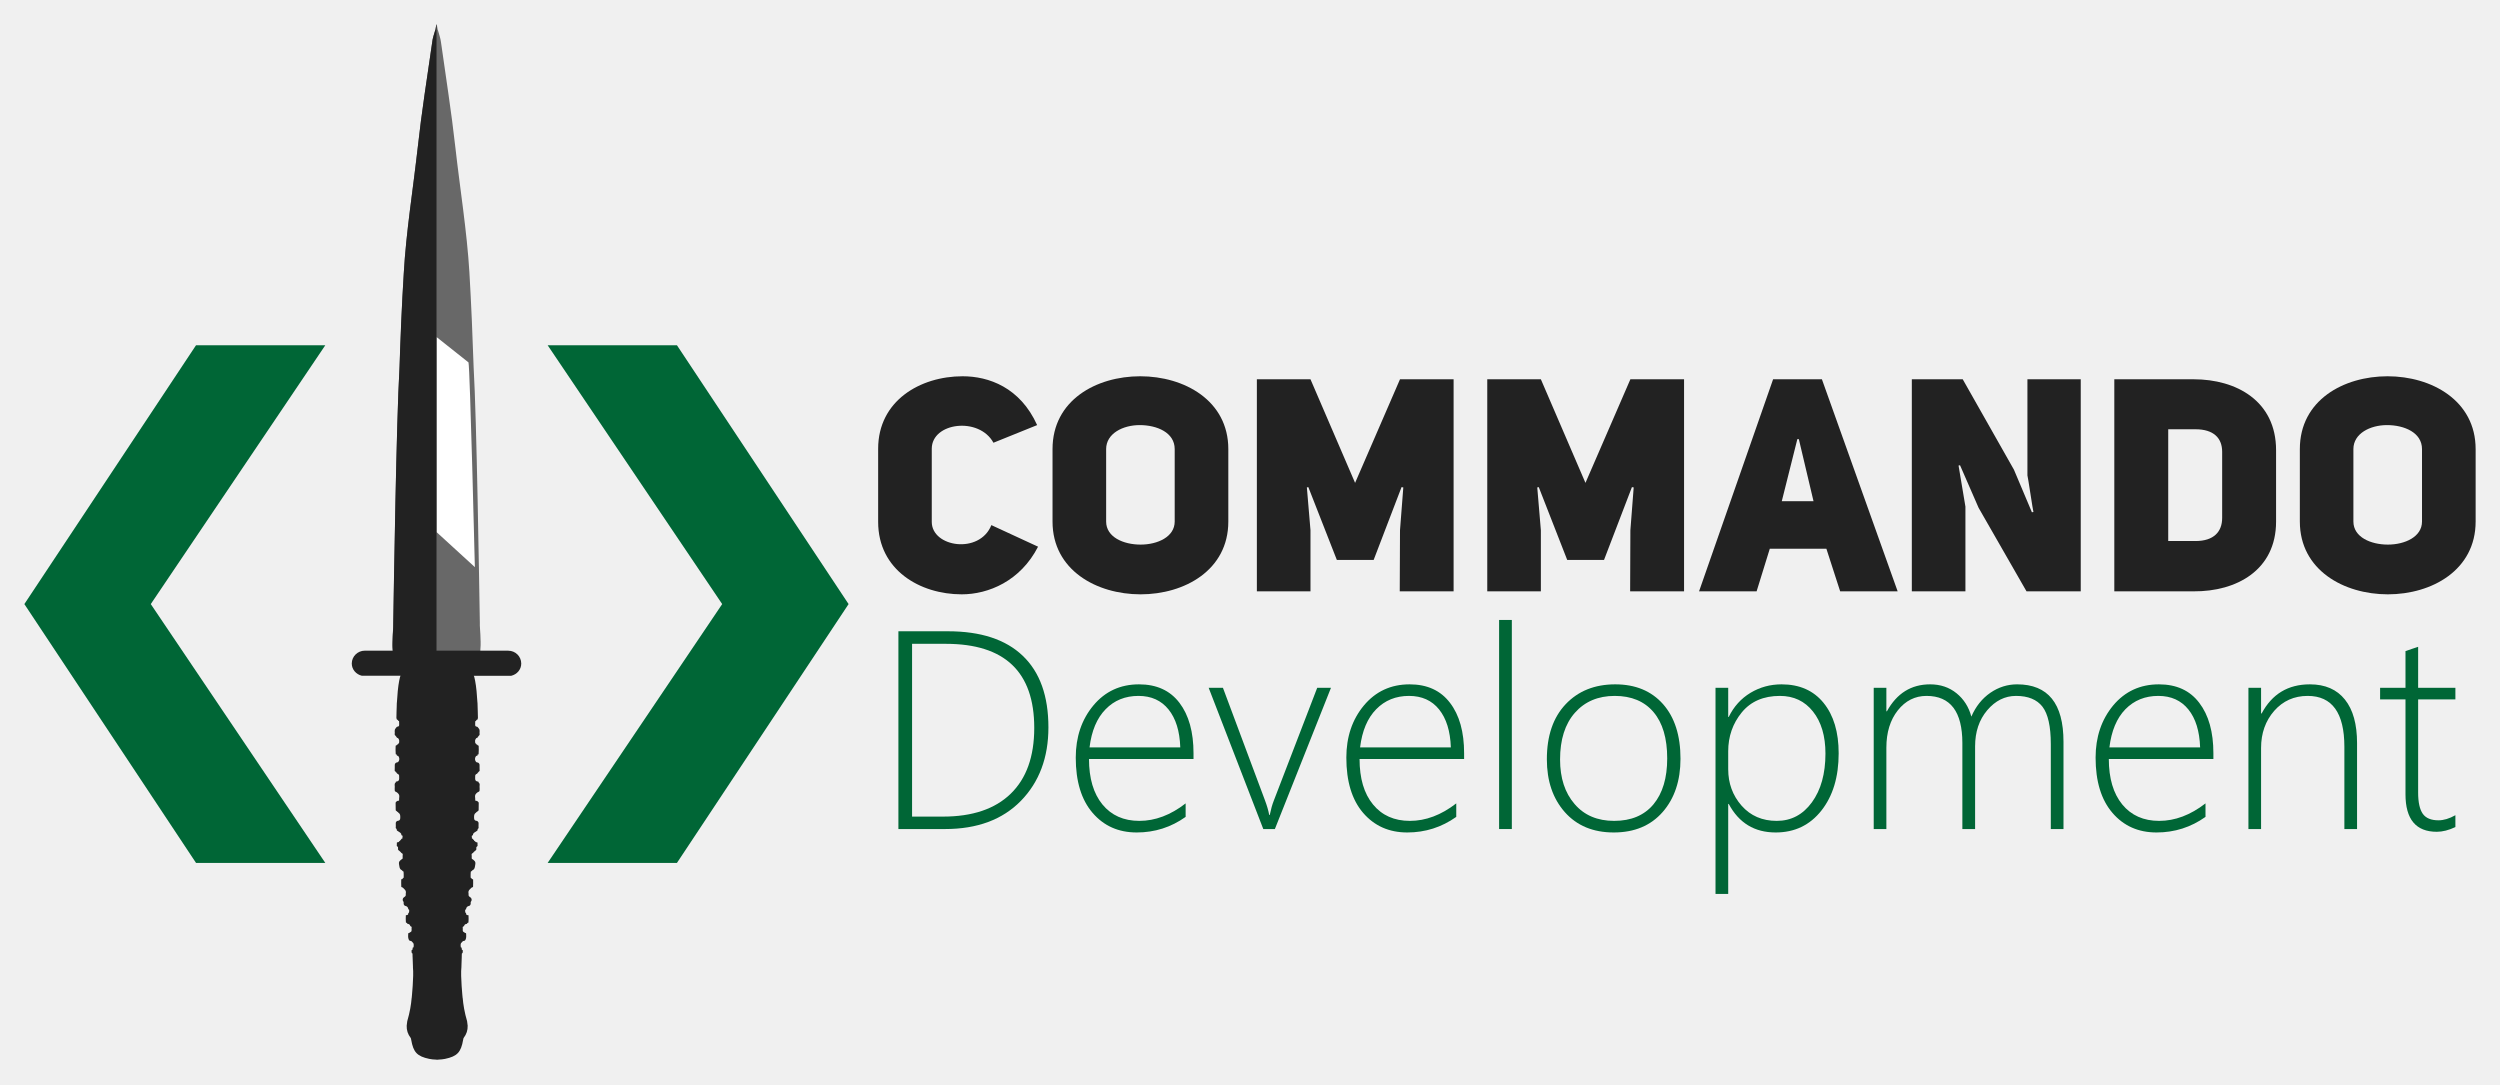
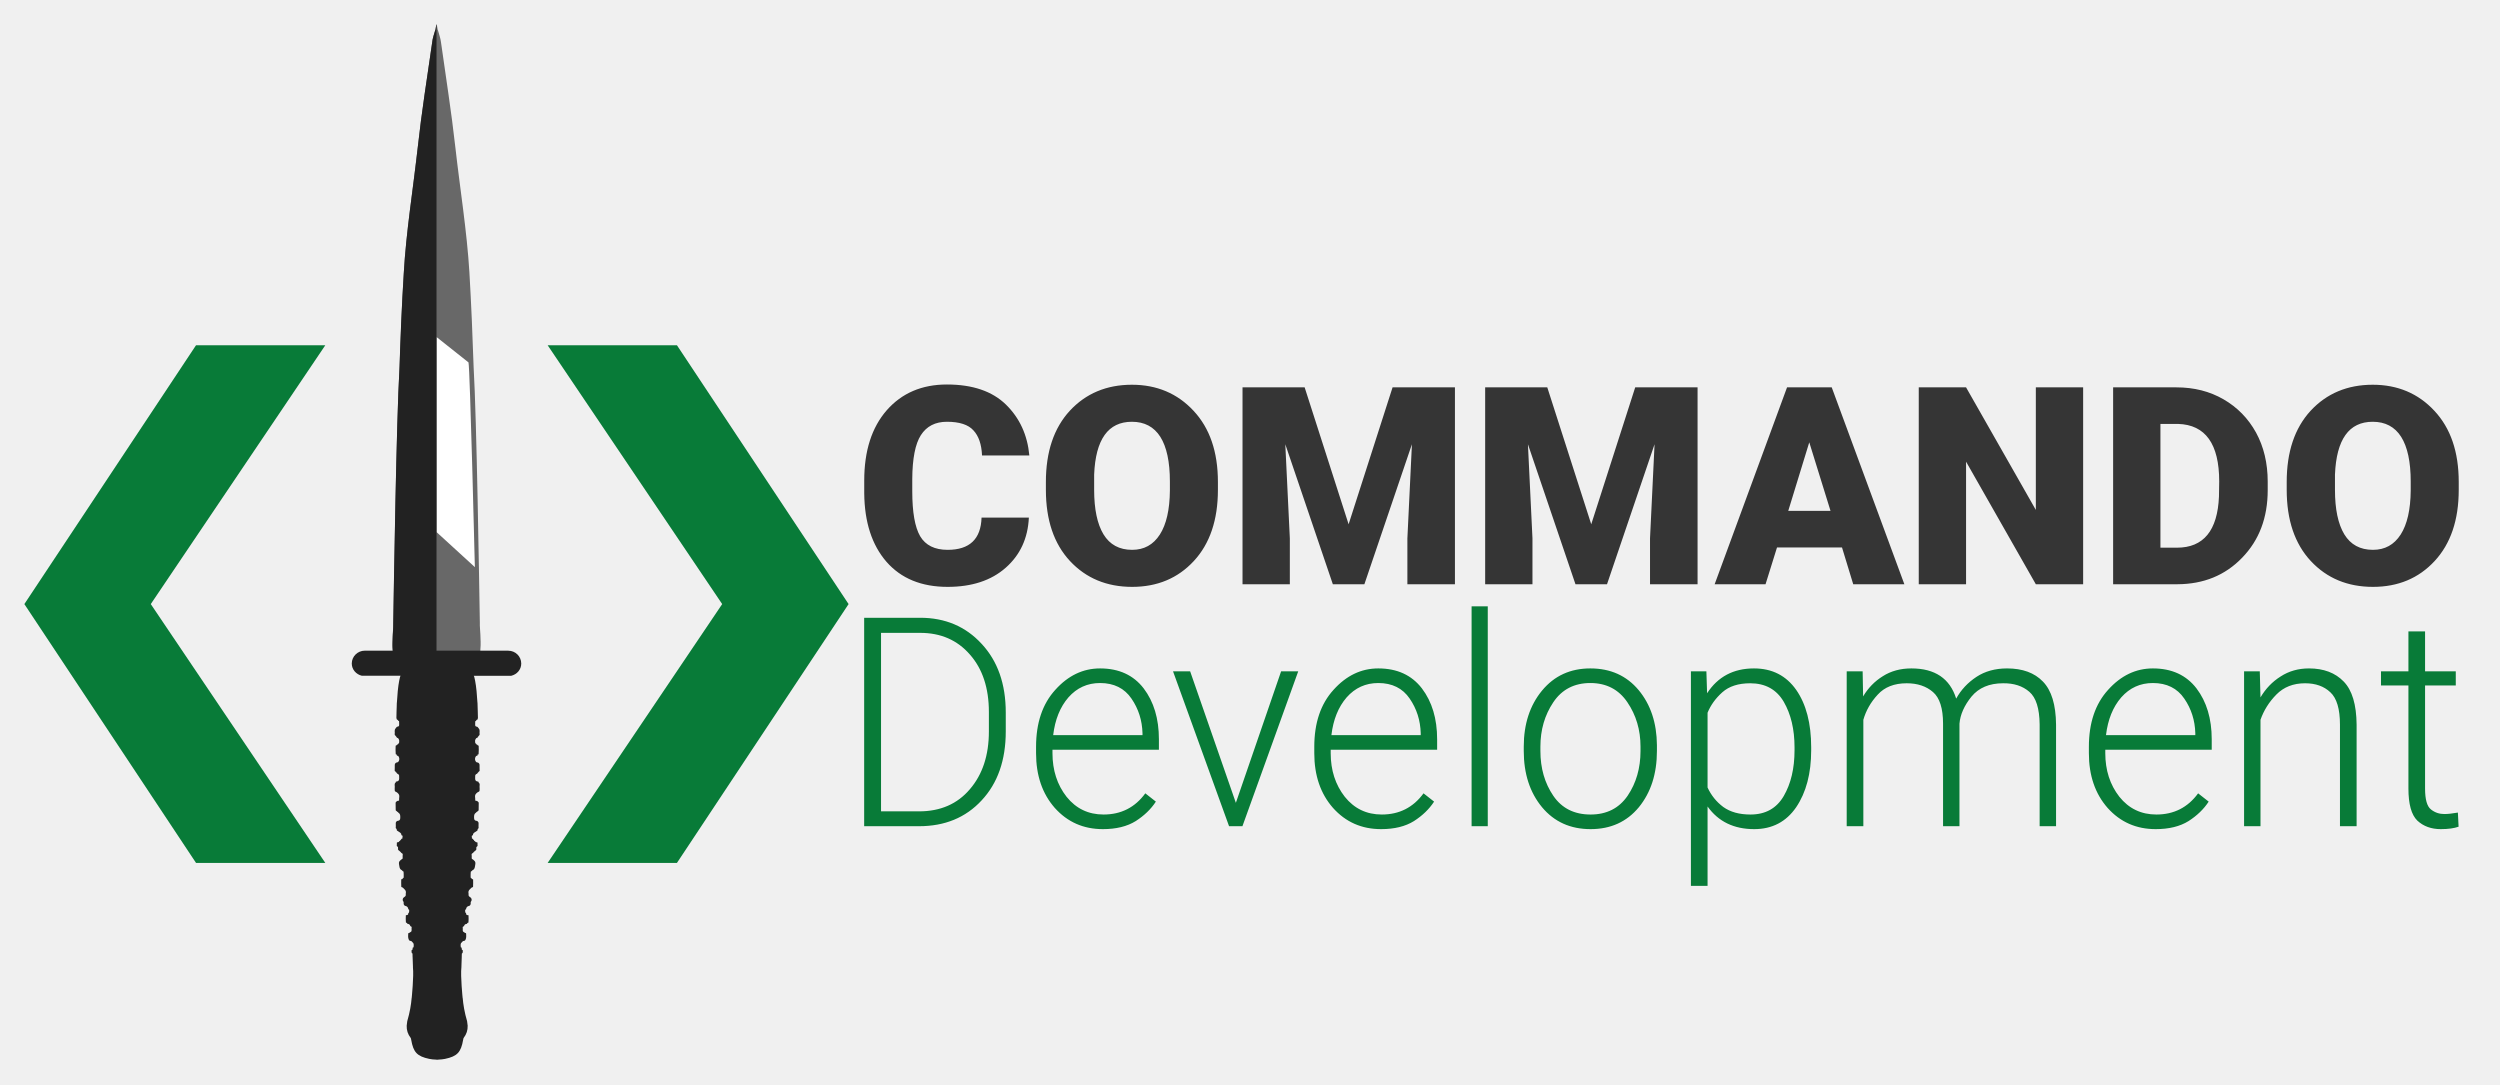
<svg xmlns="http://www.w3.org/2000/svg" version="1.1" id="Layer_1" x="0px" y="0px" width="205.247" height="89" viewBox="0 0 0.009 70.893" enable-background="new 0 0 3000 3000" xml:space="preserve">
  <defs id="defs3642" />
  <path style="fill:#ffffff;fill-opacity:1;stroke:none;stroke-width:0.797;stroke-opacity:1" d="m -53.543,21.433 2.541,0.211 0.317,15.445 h -2.858 z" id="rect4773" />
  <g id="g3601" transform="matrix(0.1139459,0,0,0.1139459,-185.5171,-135.3308)" style="fill:#686868;fill-opacity:1;stroke:none;stroke-opacity:1">
    <g id="g3603" style="fill:#686868;fill-opacity:1;stroke:none;stroke-opacity:1">
      <g id="g3605" style="fill:#686868;fill-opacity:1;stroke:none;stroke-opacity:1">
        <path id="path3607" style="fill:#686868;fill-opacity:1;stroke:none;stroke-opacity:1" d="m 1186.455,1551.78 c 0,-0.628 -0.435,-5.664 -0.308,-6.521 0,0.034 0,0.034 0,-0.168 -0.397,-22.843 -1.789,-116.19 -3.569,-146.781 -0.599,-18.089 -1.363,-36.126 -2.413,-54.164 -1.405,-23.614 -5.441,-48.452 -8.082,-71.999 -2.219,-20.087 -5.442,-40.154 -8.243,-60.289 -0.279,-2.286 -1.126,-4.539 -1.734,-6.817 -0.257,0 -0.527,-3.357 -0.793,-3.383 -0.257,0.025 -0.527,3.383 -0.797,3.383 -0.625,2.278 -1.456,4.531 -1.713,6.817 -2.852,20.134 -6.07,40.201 -8.285,60.289 -2.645,23.547 -6.657,48.385 -8.002,71.999 -1.101,18.038 -1.865,36.075 -2.455,54.164 -1.789,30.591 -3.21,123.938 -3.577,146.781 0,0.202 0,0.202 0,0.168 0.093,0.857 -0.333,5.894 -0.333,6.521 -0.063,2.811 -0.295,5.688 0,8.514 0.101,0.793 0.038,1.455 -0.093,1.982 h 25.255 25.268 c -0.165,-0.527 -0.202,-1.189 -0.126,-1.982 0.295,-2.827 0.089,-5.704 0,-8.514 z m -3.155,-38.606 -21.986,-20.101 v -111.946 l 18.316,14.531 c 0.856,2.752 3.67,117.516 3.67,117.516 z" />
      </g>
    </g>
  </g>
-   <polygon points="1291.023,1386.898 1218.548,1386.898 1316.385,1531.996 1218.548,1677.09 1291.023,1677.09 1387.244,1531.996 " id="polygon3597" style="fill:#006636;fill-opacity:1" transform="matrix(0.1166599,0,0,0.1166599,-188.0817,-139.218)" />
-   <polygon points="1021.438,1386.898 1093.909,1386.898 996.073,1531.996 1093.909,1677.09 1021.438,1677.09 925.204,1531.996 " id="polygon3599" style="fill:#006636;fill-opacity:1" transform="matrix(0.1166599,0,0,0.1166599,-188.0817,-139.218)" />
-   <path style="fill:#222222;stroke-width:0.677;fill-opacity:1" id="path3609" d="m -48.503,42.551 h -4.691 -2.873 -1.819 c -0.462,0 -0.85,0.376 -0.85,0.84 0,0.394 0.286,0.71 0.657,0.8 h 2.532 c -0.009,0.026 -0.021,0.037 -0.03,0.07 l -0.057,0.255 c -0.077,0.394 -0.123,0.927 -0.149,1.403 -0.008,0.014 -0.007,0.035 -0.007,0.05 -0.004,0.103 -0.007,0.206 -0.009,0.309 -0.003,0.092 -0.006,0.169 -0.009,0.247 -0.008,0.272 -0.01,0.463 -0.01,0.463 0.029,0 0.026,0.024 0.028,0.044 0,0.014 0.001,0.041 0.011,0.037 0.079,-0.026 0.061,0.098 0.13,0.082 0.004,0.017 0.008,0.033 0.009,0.051 0.003,0.057 0,0.115 0.003,0.172 0.004,0.087 -0.013,0.141 -0.121,0.148 -0.035,0 -0.081,0.075 -0.117,0.118 -0.098,0.119 -0.027,0.247 -0.054,0.367 -0.017,0.077 0.07,0.098 0.089,0.157 0.004,0.011 0.046,0.025 0.044,0.061 0,0.009 0.011,0.027 0.015,0.026 0.077,-0.009 0.106,0.07 0.127,0.106 0.036,0.064 0.017,0.151 0.011,0.229 -0.003,0.043 -0.085,0.033 -0.069,0.094 -0.068,-0.019 -0.074,0.071 -0.128,0.074 -0.03,0 -0.026,0.024 -0.027,0.043 -0.009,0.158 -0.009,0.316 0.004,0.474 0.001,0.03 -0.007,0.075 0.051,0.068 0.023,0 0.022,0.022 0.023,0.039 0.001,0.016 -0.003,0.044 0.018,0.041 0.08,-0.012 0.109,0.075 0.121,0.101 0.03,0.069 0.031,0.164 -0.003,0.234 -0.017,0.036 -0.049,0.099 -0.119,0.103 -0.083,0.007 -0.149,0.076 -0.152,0.16 -0.004,0.127 0.004,0.254 -0.005,0.379 -0.005,0.061 0.083,0.036 0.066,0.093 0.067,0.008 0.055,0.097 0.126,0.118 0.033,0.009 0.096,0.056 0.098,0.121 0.003,0.06 0.004,0.121 0.003,0.182 0,0.126 -0.048,0.18 -0.169,0.198 -0.03,0.007 -0.059,0 -0.053,0.046 0.001,0.007 0.001,0.014 -0.003,0.016 -0.125,0.09 -0.044,0.222 -0.065,0.333 -0.009,0.046 0,0.096 -0.001,0.146 -0.001,0.069 0.007,0.115 0.095,0.141 0.033,0.009 0.088,0.06 0.128,0.099 0.135,0.136 0.047,0.29 0.063,0.435 0.002,0.014 0.001,0.031 -0.016,0.035 -0.061,0.007 -0.112,0.014 -0.164,0.066 -0.025,0.025 -0.048,0.042 -0.048,0.078 0.001,0.158 0.004,0.316 0.006,0.474 0.001,0.061 0.087,0.049 0.088,0.107 0.049,-0.009 0.058,0.041 0.082,0.056 0.123,0.074 0.132,0.185 0.129,0.307 -0.002,0.021 -0.002,0.041 -0.002,0.061 -0.003,0.105 -0.057,0.163 -0.162,0.17 -0.061,0 -0.133,0.082 -0.131,0.144 0.001,0.072 -0.003,0.144 0.003,0.214 0.005,0.059 -0.036,0.132 0.051,0.172 0.011,0.007 0.009,0.043 0.009,0.065 0,0.036 0.021,0.042 0.047,0.062 0.054,0.043 0.118,0.072 0.172,0.112 0.044,0.033 0.097,0.084 0.082,0.159 -0.002,0.007 0.004,0.014 0.006,0.014 0.134,0.02 0.051,0.119 0.067,0.18 0.004,0.016 0.003,0.043 -0.019,0.041 -0.072,-0.007 -0.054,0.101 -0.124,0.091 0.031,0.083 -0.099,0.055 -0.088,0.125 0.001,0.007 -0.04,0.014 -0.062,0.02 -0.016,0.007 -0.037,0 -0.05,0.007 -0.04,0.026 -0.025,0.07 -0.021,0.101 0.008,0.06 -0.038,0.139 0.03,0.171 0.043,0.022 0.044,0.042 0.045,0.075 0,0.025 0.006,0.054 0.001,0.077 -0.02,0.085 0.06,0.106 0.098,0.147 0.038,0.041 0.089,0.068 0.118,0.119 0.001,0 0.001,0.007 0.002,0.008 0.155,0.049 0.059,0.177 0.083,0.268 0.007,0.023 -0.003,0.05 -0.003,0.077 0.001,0.037 -0.012,0.047 -0.049,0.06 -0.043,0.015 -0.073,0.061 -0.111,0.091 -0.124,0.103 -0.07,0.247 -0.053,0.363 0.011,0.086 0.042,0.216 0.137,0.25 0.06,0.021 0.063,0.094 0.13,0.094 0.021,0 0.027,0.43 0.008,0.429 -0.066,-0.007 -0.053,0.103 -0.126,0.08 -0.028,-0.009 -0.024,0.024 -0.026,0.044 -0.012,0.147 0.005,0.292 0.004,0.439 -0.001,0.012 -0.002,0.031 0.017,0.035 0.088,0.014 0.137,0.094 0.194,0.146 0.06,0.053 0.114,0.146 0.086,0.25 -0.009,0.034 -0.005,0.069 -0.003,0.104 0.009,0.082 -0.052,0.124 -0.105,0.156 -0.104,0.061 -0.131,0.197 -0.051,0.291 0.029,0.035 0.012,0.083 0.015,0.124 0.004,0.099 0.059,0.16 0.156,0.172 0.05,0.007 0.125,0.087 0.137,0.136 0.009,0.033 -0.006,0.077 0.053,0.092 0.035,0.009 0.019,0.195 -0.015,0.218 -0.008,0.007 -0.027,0.01 -0.027,0.014 0.009,0.106 -0.048,0.136 -0.143,0.133 -0.021,0 -0.015,0.027 -0.017,0.043 -0.014,0.138 -0.003,0.276 0.004,0.413 0.001,0.026 0.007,0.045 0.039,0.043 0.034,0 0.048,0.014 0.048,0.045 0,0.018 0.012,0.024 0.029,0.025 0.092,0.007 0.154,0.049 0.174,0.146 0,0 0.002,0.007 0.004,0.007 0.134,0.024 0.063,0.131 0.078,0.201 0.008,0.027 0.003,0.059 -0.001,0.086 -0.006,0.039 -0.008,0.067 -0.061,0.091 -0.048,0.021 -0.083,0.074 -0.147,0.075 -0.004,0 -0.011,0.025 -0.011,0.037 -0.004,0.11 -0.016,0.22 0.015,0.325 0.023,0.073 0.051,0.151 0.154,0.15 0.058,0 0.071,0.059 0.112,0.086 0.09,0.061 0.085,0.169 0.074,0.271 -0.004,0.032 0.009,0.072 -0.047,0.074 -0.023,0 -0.013,0.028 -0.018,0.042 -0.013,0.045 0.02,0.107 -0.06,0.121 -0.021,0 -0.012,0.198 0.01,0.203 0.052,0.011 0.041,0.047 0.042,0.079 0.002,0.061 0.009,0.122 0.004,0.181 0,0 0.002,0.007 0.002,0.009 l 0.021,0.579 c -0.001,0.049 0.002,0.086 0.002,0.086 h -0.002 c 0.066,0.564 -0.081,1.998 -0.081,1.998 l -0.002,-0.007 c -0.036,0.444 -0.121,0.953 -0.289,1.526 l -0.037,0.295 c -0.009,0.295 0.075,0.554 0.259,0.794 0.009,0.018 0.027,0.045 0.037,0.128 0.138,0.812 0.388,1.08 1.181,1.246 0.141,0.032 0.283,0.042 0.423,0.047 0.026,0 0.051,0.008 0.076,0.008 0.006,0 0.012,0 0.018,0 0.006,0 0.012,0 0.018,0 0.026,0 0.051,-0.007 0.075,-0.008 0.141,-0.007 0.283,-0.016 0.424,-0.047 0.793,-0.166 1.042,-0.434 1.181,-1.246 0.009,-0.083 0.027,-0.111 0.037,-0.128 0.184,-0.241 0.268,-0.499 0.259,-0.794 l -0.037,-0.295 c -0.168,-0.573 -0.252,-1.083 -0.289,-1.526 l -0.003,0.007 c 0,0 -0.147,-1.433 -0.081,-1.998 l 0.001,-0.036 c 0.001,-0.012 0.001,-0.015 0.001,-0.033 l 0.021,-0.605 c -0.005,-0.058 0.003,-0.12 0.004,-0.181 0.001,-0.032 -0.009,-0.068 0.042,-0.079 0.022,-0.007 0.032,-0.2 0.011,-0.203 -0.08,-0.014 -0.047,-0.077 -0.06,-0.121 -0.004,-0.014 0.005,-0.041 -0.018,-0.042 -0.055,0 -0.042,-0.042 -0.046,-0.073 -0.012,-0.102 -0.017,-0.21 0.073,-0.271 0.041,-0.027 0.055,-0.088 0.112,-0.086 0.103,0 0.13,-0.078 0.153,-0.15 0.032,-0.105 0.02,-0.215 0.016,-0.325 0,-0.012 -0.006,-0.037 -0.011,-0.037 -0.064,0 -0.1,-0.054 -0.147,-0.075 -0.052,-0.024 -0.055,-0.052 -0.061,-0.091 -0.003,-0.027 -0.009,-0.059 -0.001,-0.086 0.016,-0.069 -0.056,-0.177 0.079,-0.201 0.003,0 0.004,-0.007 0.004,-0.007 0.02,-0.097 0.082,-0.138 0.174,-0.146 0.017,0 0.029,-0.007 0.029,-0.025 0,-0.03 0.013,-0.047 0.047,-0.045 0.033,0 0.038,-0.017 0.039,-0.043 0.008,-0.136 0.018,-0.275 0.004,-0.413 -0.002,-0.016 0.004,-0.044 -0.017,-0.043 -0.095,0.007 -0.151,-0.026 -0.143,-0.133 0,-0.007 -0.019,-0.009 -0.027,-0.014 -0.034,-0.024 -0.05,-0.21 -0.015,-0.218 0.059,-0.014 0.044,-0.059 0.053,-0.091 0.012,-0.049 0.087,-0.13 0.137,-0.136 0.097,-0.012 0.151,-0.073 0.156,-0.172 0.003,-0.041 -0.014,-0.089 0.015,-0.124 0.08,-0.094 0.053,-0.23 -0.052,-0.291 -0.052,-0.032 -0.113,-0.074 -0.105,-0.156 0.003,-0.035 0.007,-0.07 -0.003,-0.104 -0.027,-0.104 0.026,-0.198 0.086,-0.25 0.058,-0.051 0.106,-0.132 0.195,-0.146 0.019,-0.007 0.018,-0.022 0.017,-0.035 -0.001,-0.147 0.016,-0.292 0.004,-0.439 -0.003,-0.02 0.002,-0.053 -0.026,-0.044 -0.074,0.023 -0.06,-0.087 -0.126,-0.08 -0.02,0 -0.013,-0.429 0.008,-0.429 0.067,0 0.07,-0.073 0.13,-0.094 0.095,-0.034 0.126,-0.164 0.137,-0.25 0.017,-0.116 0.071,-0.26 -0.053,-0.363 -0.038,-0.03 -0.067,-0.076 -0.111,-0.091 -0.038,-0.012 -0.051,-0.023 -0.049,-0.06 0.001,-0.026 -0.009,-0.053 -0.002,-0.077 0.024,-0.091 -0.072,-0.22 0.083,-0.268 0.001,0 0.001,-0.007 0.002,-0.008 0.028,-0.051 0.08,-0.078 0.118,-0.119 0.038,-0.041 0.118,-0.062 0.098,-0.147 -0.005,-0.023 0.001,-0.052 0.001,-0.077 0.001,-0.034 0.003,-0.054 0.045,-0.075 0.067,-0.032 0.022,-0.112 0.03,-0.171 0.004,-0.031 0.019,-0.075 -0.021,-0.101 -0.013,-0.007 -0.035,0 -0.051,-0.007 -0.022,-0.007 -0.063,-0.016 -0.062,-0.02 0.011,-0.07 -0.12,-0.042 -0.088,-0.125 -0.07,0.009 -0.052,-0.098 -0.124,-0.091 -0.022,0 -0.023,-0.026 -0.019,-0.041 0.017,-0.06 -0.066,-0.16 0.067,-0.18 0.002,0 0.008,-0.011 0.006,-0.014 -0.015,-0.075 0.038,-0.126 0.082,-0.159 0.055,-0.041 0.118,-0.069 0.173,-0.112 0.026,-0.02 0.046,-0.026 0.046,-0.062 0,-0.022 -0.001,-0.061 0.009,-0.065 0.086,-0.039 0.045,-0.112 0.051,-0.172 0.006,-0.071 0.002,-0.143 0.003,-0.214 0.001,-0.062 -0.07,-0.141 -0.131,-0.144 -0.105,-0.007 -0.16,-0.065 -0.162,-0.17 0,-0.02 0,-0.04 -0.002,-0.061 -0.003,-0.122 0.006,-0.233 0.129,-0.307 0.024,-0.014 0.034,-0.064 0.082,-0.056 0.001,-0.059 0.087,-0.046 0.088,-0.107 0.003,-0.158 0.005,-0.316 0.006,-0.474 0,-0.036 -0.023,-0.052 -0.048,-0.078 -0.052,-0.051 -0.103,-0.059 -0.164,-0.066 -0.017,0 -0.018,-0.02 -0.016,-0.035 0.016,-0.145 -0.072,-0.299 0.063,-0.435 0.041,-0.039 0.096,-0.089 0.128,-0.099 0.087,-0.026 0.096,-0.072 0.094,-0.141 -0.001,-0.05 0.008,-0.1 -0.001,-0.146 -0.021,-0.111 0.06,-0.242 -0.065,-0.333 -0.003,0 -0.003,-0.011 -0.003,-0.016 0.005,-0.043 -0.023,-0.042 -0.053,-0.046 -0.122,-0.018 -0.169,-0.072 -0.169,-0.198 -0.001,-0.06 0.001,-0.122 0.003,-0.182 0.002,-0.065 0.065,-0.112 0.098,-0.121 0.07,-0.022 0.059,-0.11 0.126,-0.118 -0.017,-0.057 0.072,-0.032 0.066,-0.093 -0.009,-0.125 -0.001,-0.252 -0.005,-0.379 -0.003,-0.083 -0.069,-0.155 -0.152,-0.16 -0.071,0 -0.102,-0.068 -0.119,-0.103 -0.034,-0.07 -0.033,-0.164 -0.003,-0.234 0.012,-0.026 0.041,-0.113 0.121,-0.101 0.021,0 0.017,-0.025 0.018,-0.041 0.001,-0.017 0,-0.04 0.023,-0.039 0.058,0.007 0.05,-0.038 0.05,-0.068 0.013,-0.158 0.014,-0.316 0.004,-0.474 -0.001,-0.02 0.003,-0.041 -0.027,-0.043 -0.055,0 -0.06,-0.092 -0.128,-0.074 0.016,-0.061 -0.066,-0.051 -0.069,-0.094 -0.006,-0.078 -0.026,-0.165 0.011,-0.229 0.021,-0.037 0.049,-0.115 0.127,-0.106 0.004,0 0.015,-0.018 0.015,-0.026 -0.003,-0.036 0.04,-0.05 0.044,-0.061 0.02,-0.059 0.106,-0.08 0.089,-0.157 -0.026,-0.12 0.044,-0.248 -0.053,-0.367 -0.036,-0.043 -0.082,-0.116 -0.117,-0.118 -0.108,-0.007 -0.125,-0.061 -0.121,-0.148 0.003,-0.057 0.001,-0.115 0.003,-0.172 0.001,-0.018 0.005,-0.034 0.009,-0.051 0.07,0.017 0.052,-0.108 0.13,-0.082 0.009,0.007 0.011,-0.023 0.011,-0.037 0.002,-0.02 -0.001,-0.045 0.028,-0.044 0,0 -0.002,-0.191 -0.011,-0.463 -0.002,-0.078 -0.005,-0.155 -0.008,-0.247 -0.003,-0.103 -0.005,-0.206 -0.009,-0.309 0,-0.016 0.001,-0.036 -0.007,-0.05 -0.026,-0.476 -0.073,-1.009 -0.149,-1.403 l -0.057,-0.255 c -0.009,-0.033 -0.021,-0.043 -0.03,-0.07 h 2.448 c 0.375,-0.089 0.655,-0.406 0.655,-0.8 -0.001,-0.463 -0.377,-0.84 -0.851,-0.84 z" />
+   <polygon points="1218.548,1677.09 1291.023,1677.09 1387.244,1531.996 1291.023,1386.898 1218.548,1386.898 1316.385,1531.996 " id="polygon3597" style="fill:#087b38;fill-opacity:1" transform="matrix(0.1166599,0,0,0.1166599,-188.0817,-139.218)" />
+   <polygon points="1093.909,1677.09 1021.438,1677.09 925.204,1531.996 1021.438,1386.898 1093.909,1386.898 996.073,1531.996 " id="polygon3599" style="fill:#087b38;fill-opacity:1" transform="matrix(0.1166599,0,0,0.1166599,-188.0817,-139.218)" />
+   <path style="fill:#222222;fill-opacity:1;stroke-width:0.677" id="path3609" d="m -48.503,42.551 h -4.691 -2.873 -1.819 c -0.462,0 -0.85,0.376 -0.85,0.84 0,0.394 0.286,0.71 0.657,0.8 h 2.532 c -0.009,0.026 -0.021,0.037 -0.03,0.07 l -0.057,0.255 c -0.077,0.394 -0.123,0.927 -0.149,1.403 -0.008,0.014 -0.007,0.035 -0.007,0.05 -0.004,0.103 -0.007,0.206 -0.009,0.309 -0.003,0.092 -0.006,0.169 -0.009,0.247 -0.008,0.272 -0.01,0.463 -0.01,0.463 0.029,0 0.026,0.024 0.028,0.044 0,0.014 0.001,0.041 0.011,0.037 0.079,-0.026 0.061,0.098 0.13,0.082 0.004,0.017 0.008,0.033 0.009,0.051 0.003,0.057 0,0.115 0.003,0.172 0.004,0.087 -0.013,0.141 -0.121,0.148 -0.035,0 -0.081,0.075 -0.117,0.118 -0.098,0.119 -0.027,0.247 -0.054,0.367 -0.017,0.077 0.07,0.098 0.089,0.157 0.004,0.011 0.046,0.025 0.044,0.061 0,0.009 0.011,0.027 0.015,0.026 0.077,-0.009 0.106,0.07 0.127,0.106 0.036,0.064 0.017,0.151 0.011,0.229 -0.003,0.043 -0.085,0.033 -0.069,0.094 -0.068,-0.019 -0.074,0.071 -0.128,0.074 -0.03,0 -0.026,0.024 -0.027,0.043 -0.009,0.158 -0.009,0.316 0.004,0.474 0.001,0.03 -0.007,0.075 0.051,0.068 0.023,0 0.022,0.022 0.023,0.039 0.001,0.016 -0.003,0.044 0.018,0.041 0.08,-0.012 0.109,0.075 0.121,0.101 0.03,0.069 0.031,0.164 -0.003,0.234 -0.017,0.036 -0.049,0.099 -0.119,0.103 -0.083,0.007 -0.149,0.076 -0.152,0.16 -0.004,0.127 0.004,0.254 -0.005,0.379 -0.005,0.061 0.083,0.036 0.066,0.093 0.067,0.008 0.055,0.097 0.126,0.118 0.033,0.009 0.096,0.056 0.098,0.121 0.003,0.06 0.004,0.121 0.003,0.182 0,0.126 -0.048,0.18 -0.169,0.198 -0.03,0.007 -0.059,0 -0.053,0.046 0.001,0.007 0.001,0.014 -0.003,0.016 -0.125,0.09 -0.044,0.222 -0.065,0.333 -0.009,0.046 0,0.096 -0.001,0.146 -0.001,0.069 0.007,0.115 0.095,0.141 0.033,0.009 0.088,0.06 0.128,0.099 0.135,0.136 0.047,0.29 0.063,0.435 0.002,0.014 0.001,0.031 -0.016,0.035 -0.061,0.007 -0.112,0.014 -0.164,0.066 -0.025,0.025 -0.048,0.042 -0.048,0.078 0.001,0.158 0.004,0.316 0.006,0.474 0.001,0.061 0.087,0.049 0.088,0.107 0.049,-0.009 0.058,0.041 0.082,0.056 0.123,0.074 0.132,0.185 0.129,0.307 -0.002,0.021 -0.002,0.041 -0.002,0.061 -0.003,0.105 -0.057,0.163 -0.162,0.17 -0.061,0 -0.133,0.082 -0.131,0.144 0.001,0.072 -0.003,0.144 0.003,0.214 0.005,0.059 -0.036,0.132 0.051,0.172 0.011,0.007 0.009,0.043 0.009,0.065 0,0.036 0.021,0.042 0.047,0.062 0.054,0.043 0.118,0.072 0.172,0.112 0.044,0.033 0.097,0.084 0.082,0.159 -0.002,0.007 0.004,0.014 0.006,0.014 0.134,0.02 0.051,0.119 0.067,0.18 0.004,0.016 0.003,0.043 -0.019,0.041 -0.072,-0.007 -0.054,0.101 -0.124,0.091 0.031,0.083 -0.099,0.055 -0.088,0.125 0.001,0.007 -0.04,0.014 -0.062,0.02 -0.016,0.007 -0.037,0 -0.05,0.007 -0.04,0.026 -0.025,0.07 -0.021,0.101 0.008,0.06 -0.038,0.139 0.03,0.171 0.043,0.022 0.044,0.042 0.045,0.075 0,0.025 0.006,0.054 0.001,0.077 -0.02,0.085 0.06,0.106 0.098,0.147 0.038,0.041 0.089,0.068 0.118,0.119 0.001,0 0.001,0.007 0.002,0.008 0.155,0.049 0.059,0.177 0.083,0.268 0.007,0.023 -0.003,0.05 -0.003,0.077 0.001,0.037 -0.012,0.047 -0.049,0.06 -0.043,0.015 -0.073,0.061 -0.111,0.091 -0.124,0.103 -0.07,0.247 -0.053,0.363 0.011,0.086 0.042,0.216 0.137,0.25 0.06,0.021 0.063,0.094 0.13,0.094 0.021,0 0.027,0.43 0.008,0.429 -0.066,-0.007 -0.053,0.103 -0.126,0.08 -0.028,-0.009 -0.024,0.024 -0.026,0.044 -0.012,0.147 0.005,0.292 0.004,0.439 -0.001,0.012 -0.002,0.031 0.017,0.035 0.088,0.014 0.137,0.094 0.194,0.146 0.06,0.053 0.114,0.146 0.086,0.25 -0.009,0.034 -0.005,0.069 -0.003,0.104 0.009,0.082 -0.052,0.124 -0.105,0.156 -0.104,0.061 -0.131,0.197 -0.051,0.291 0.029,0.035 0.012,0.083 0.015,0.124 0.004,0.099 0.059,0.16 0.156,0.172 0.05,0.007 0.125,0.087 0.137,0.136 0.009,0.033 -0.006,0.077 0.053,0.092 0.035,0.009 0.019,0.195 -0.015,0.218 -0.008,0.007 -0.027,0.01 -0.027,0.014 0.009,0.106 -0.048,0.136 -0.143,0.133 -0.021,0 -0.015,0.027 -0.017,0.043 -0.014,0.138 -0.003,0.276 0.004,0.413 0.001,0.026 0.007,0.045 0.039,0.043 0.034,0 0.048,0.014 0.048,0.045 0,0.018 0.012,0.024 0.029,0.025 0.092,0.007 0.154,0.049 0.174,0.146 0,0 0.002,0.007 0.004,0.007 0.134,0.024 0.063,0.131 0.078,0.201 0.008,0.027 0.003,0.059 -0.001,0.086 -0.006,0.039 -0.008,0.067 -0.061,0.091 -0.048,0.021 -0.083,0.074 -0.147,0.075 -0.004,0 -0.011,0.025 -0.011,0.037 -0.004,0.11 -0.016,0.22 0.015,0.325 0.023,0.073 0.051,0.151 0.154,0.15 0.058,0 0.071,0.059 0.112,0.086 0.09,0.061 0.085,0.169 0.074,0.271 -0.004,0.032 0.009,0.072 -0.047,0.074 -0.023,0 -0.013,0.028 -0.018,0.042 -0.013,0.045 0.02,0.107 -0.06,0.121 -0.021,0 -0.012,0.198 0.01,0.203 0.052,0.011 0.041,0.047 0.042,0.079 0.002,0.061 0.009,0.122 0.004,0.181 0,0 0.002,0.007 0.002,0.009 l 0.021,0.579 c -0.001,0.049 0.002,0.086 0.002,0.086 h -0.002 c 0.066,0.564 -0.081,1.998 -0.081,1.998 l -0.002,-0.007 c -0.036,0.444 -0.121,0.953 -0.289,1.526 l -0.037,0.295 c -0.009,0.295 0.075,0.554 0.259,0.794 0.009,0.018 0.027,0.045 0.037,0.128 0.138,0.812 0.388,1.08 1.181,1.246 0.141,0.032 0.283,0.042 0.423,0.047 0.026,0 0.051,0.008 0.076,0.008 0.006,0 0.012,0 0.018,0 0.006,0 0.012,0 0.018,0 0.026,0 0.051,-0.007 0.075,-0.008 0.141,-0.007 0.283,-0.016 0.424,-0.047 0.793,-0.166 1.042,-0.434 1.181,-1.246 0.009,-0.083 0.027,-0.111 0.037,-0.128 0.184,-0.241 0.268,-0.499 0.259,-0.794 l -0.037,-0.295 c -0.168,-0.573 -0.252,-1.083 -0.289,-1.526 l -0.003,0.007 c 0,0 -0.147,-1.433 -0.081,-1.998 l 0.001,-0.036 c 0.001,-0.012 0.001,-0.015 0.001,-0.033 l 0.021,-0.605 c -0.005,-0.058 0.003,-0.12 0.004,-0.181 0.001,-0.032 -0.009,-0.068 0.042,-0.079 0.022,-0.007 0.032,-0.2 0.011,-0.203 -0.08,-0.014 -0.047,-0.077 -0.06,-0.121 -0.004,-0.014 0.005,-0.041 -0.018,-0.042 -0.055,0 -0.042,-0.042 -0.046,-0.073 -0.012,-0.102 -0.017,-0.21 0.073,-0.271 0.041,-0.027 0.055,-0.088 0.112,-0.086 0.103,0 0.13,-0.078 0.153,-0.15 0.032,-0.105 0.02,-0.215 0.016,-0.325 0,-0.012 -0.006,-0.037 -0.011,-0.037 -0.064,0 -0.1,-0.054 -0.147,-0.075 -0.052,-0.024 -0.055,-0.052 -0.061,-0.091 -0.003,-0.027 -0.009,-0.059 -0.001,-0.086 0.016,-0.069 -0.056,-0.177 0.079,-0.201 0.003,0 0.004,-0.007 0.004,-0.007 0.02,-0.097 0.082,-0.138 0.174,-0.146 0.017,0 0.029,-0.007 0.029,-0.025 0,-0.03 0.013,-0.047 0.047,-0.045 0.033,0 0.038,-0.017 0.039,-0.043 0.008,-0.136 0.018,-0.275 0.004,-0.413 -0.002,-0.016 0.004,-0.044 -0.017,-0.043 -0.095,0.007 -0.151,-0.026 -0.143,-0.133 0,-0.007 -0.019,-0.009 -0.027,-0.014 -0.034,-0.024 -0.05,-0.21 -0.015,-0.218 0.059,-0.014 0.044,-0.059 0.053,-0.091 0.012,-0.049 0.087,-0.13 0.137,-0.136 0.097,-0.012 0.151,-0.073 0.156,-0.172 0.003,-0.041 -0.014,-0.089 0.015,-0.124 0.08,-0.094 0.053,-0.23 -0.052,-0.291 -0.052,-0.032 -0.113,-0.074 -0.105,-0.156 0.003,-0.035 0.007,-0.07 -0.003,-0.104 -0.027,-0.104 0.026,-0.198 0.086,-0.25 0.058,-0.051 0.106,-0.132 0.195,-0.146 0.019,-0.007 0.018,-0.022 0.017,-0.035 -0.001,-0.147 0.016,-0.292 0.004,-0.439 -0.003,-0.02 0.002,-0.053 -0.026,-0.044 -0.074,0.023 -0.06,-0.087 -0.126,-0.08 -0.02,0 -0.013,-0.429 0.008,-0.429 0.067,0 0.07,-0.073 0.13,-0.094 0.095,-0.034 0.126,-0.164 0.137,-0.25 0.017,-0.116 0.071,-0.26 -0.053,-0.363 -0.038,-0.03 -0.067,-0.076 -0.111,-0.091 -0.038,-0.012 -0.051,-0.023 -0.049,-0.06 0.001,-0.026 -0.009,-0.053 -0.002,-0.077 0.024,-0.091 -0.072,-0.22 0.083,-0.268 0.001,0 0.001,-0.007 0.002,-0.008 0.028,-0.051 0.08,-0.078 0.118,-0.119 0.038,-0.041 0.118,-0.062 0.098,-0.147 -0.005,-0.023 0.001,-0.052 0.001,-0.077 0.001,-0.034 0.003,-0.054 0.045,-0.075 0.067,-0.032 0.022,-0.112 0.03,-0.171 0.004,-0.031 0.019,-0.075 -0.021,-0.101 -0.013,-0.007 -0.035,0 -0.051,-0.007 -0.022,-0.007 -0.063,-0.016 -0.062,-0.02 0.011,-0.07 -0.12,-0.042 -0.088,-0.125 -0.07,0.009 -0.052,-0.098 -0.124,-0.091 -0.022,0 -0.023,-0.026 -0.019,-0.041 0.017,-0.06 -0.066,-0.16 0.067,-0.18 0.002,0 0.008,-0.011 0.006,-0.014 -0.015,-0.075 0.038,-0.126 0.082,-0.159 0.055,-0.041 0.118,-0.069 0.173,-0.112 0.026,-0.02 0.046,-0.026 0.046,-0.062 0,-0.022 -0.001,-0.061 0.009,-0.065 0.086,-0.039 0.045,-0.112 0.051,-0.172 0.006,-0.071 0.002,-0.143 0.003,-0.214 0.001,-0.062 -0.07,-0.141 -0.131,-0.144 -0.105,-0.007 -0.16,-0.065 -0.162,-0.17 0,-0.02 0,-0.04 -0.002,-0.061 -0.003,-0.122 0.006,-0.233 0.129,-0.307 0.024,-0.014 0.034,-0.064 0.082,-0.056 0.001,-0.059 0.087,-0.046 0.088,-0.107 0.003,-0.158 0.005,-0.316 0.006,-0.474 0,-0.036 -0.023,-0.052 -0.048,-0.078 -0.052,-0.051 -0.103,-0.059 -0.164,-0.066 -0.017,0 -0.018,-0.02 -0.016,-0.035 0.016,-0.145 -0.072,-0.299 0.063,-0.435 0.041,-0.039 0.096,-0.089 0.128,-0.099 0.087,-0.026 0.096,-0.072 0.094,-0.141 -0.001,-0.05 0.008,-0.1 -0.001,-0.146 -0.021,-0.111 0.06,-0.242 -0.065,-0.333 -0.003,0 -0.003,-0.011 -0.003,-0.016 0.005,-0.043 -0.023,-0.042 -0.053,-0.046 -0.122,-0.018 -0.169,-0.072 -0.169,-0.198 -0.001,-0.06 0.001,-0.122 0.003,-0.182 0.002,-0.065 0.065,-0.112 0.098,-0.121 0.07,-0.022 0.059,-0.11 0.126,-0.118 -0.017,-0.057 0.072,-0.032 0.066,-0.093 -0.009,-0.125 -0.001,-0.252 -0.005,-0.379 -0.003,-0.083 -0.069,-0.155 -0.152,-0.16 -0.071,0 -0.102,-0.068 -0.119,-0.103 -0.034,-0.07 -0.033,-0.164 -0.003,-0.234 0.012,-0.026 0.041,-0.113 0.121,-0.101 0.021,0 0.017,-0.025 0.018,-0.041 0.001,-0.017 0,-0.04 0.023,-0.039 0.058,0.007 0.05,-0.038 0.05,-0.068 0.013,-0.158 0.014,-0.316 0.004,-0.474 -0.001,-0.02 0.003,-0.041 -0.027,-0.043 -0.055,0 -0.06,-0.092 -0.128,-0.074 0.016,-0.061 -0.066,-0.051 -0.069,-0.094 -0.006,-0.078 -0.026,-0.165 0.011,-0.229 0.021,-0.037 0.049,-0.115 0.127,-0.106 0.004,0 0.015,-0.018 0.015,-0.026 -0.003,-0.036 0.04,-0.05 0.044,-0.061 0.02,-0.059 0.106,-0.08 0.089,-0.157 -0.026,-0.12 0.044,-0.248 -0.053,-0.367 -0.036,-0.043 -0.082,-0.116 -0.117,-0.118 -0.108,-0.007 -0.125,-0.061 -0.121,-0.148 0.003,-0.057 0.001,-0.115 0.003,-0.172 0.001,-0.018 0.005,-0.034 0.009,-0.051 0.07,0.017 0.052,-0.108 0.13,-0.082 0.009,0.007 0.011,-0.023 0.011,-0.037 0.002,-0.02 -0.001,-0.045 0.028,-0.044 0,0 -0.002,-0.191 -0.011,-0.463 -0.002,-0.078 -0.005,-0.155 -0.008,-0.247 -0.003,-0.103 -0.005,-0.206 -0.009,-0.309 0,-0.016 0.001,-0.036 -0.007,-0.05 -0.026,-0.476 -0.073,-1.009 -0.149,-1.403 l -0.057,-0.255 c -0.009,-0.033 -0.021,-0.043 -0.03,-0.07 h 2.448 c 0.375,-0.089 0.655,-0.406 0.655,-0.8 -0.001,-0.463 -0.377,-0.84 -0.851,-0.84 z" />
  <g id="g3611" transform="matrix(0.1139459,0,0,0.1139459,-185.2385,-135.4717)" style="fill:#222222;fill-opacity:1">
    <linearGradient y2="1333.368" x2="1146.194" y1="1567.389" x1="1146.194" gradientUnits="userSpaceOnUse" id="SVGID_1_">
      <stop id="stop3614" style="stop-color:#353535" offset="0" />
      <stop id="stop3616" style="stop-color:#595959" offset="1" />
    </linearGradient>
    <path style="fill:#222222;fill-opacity:1" id="path3618" d="m 1158.829,1202.894 c -0.283,0 -0.477,3.413 -0.755,3.413 -0.662,2.278 -1.514,4.556 -1.704,6.825 -2.923,20.176 -6.133,40.365 -8.31,60.445 -2.636,23.686 -6.707,48.616 -8.027,72.302 -1.131,18.084 -1.89,36.19 -2.451,54.282 -1.797,30.705 -3.218,124.307 -3.598,147.237 0,0.093 0,0.093 0,0.186 v 0.101 c 0.101,0.949 -0.274,5.885 -0.274,6.446 -0.093,2.843 -0.287,5.683 0,8.529 0,0.38 -0.093,0.565 -0.093,0.853 h 25.213 v -360.619 z" />
  </g>
-   <g id="g3571" transform="matrix(0.1210135,0,0,0.1210135,-195.5729,-145.3476)" style="fill:#006636;fill-opacity:1">
-     <g id="g3573" style="fill:#006636;fill-opacity:1">
-       <path d="m 1426.158,1649.102 v -106.876 h 26.736 c 17.764,0 31.236,4.417 40.479,13.263 9.251,8.833 13.854,21.725 13.854,38.682 0,16.275 -4.961,29.521 -14.865,39.687 -9.918,10.157 -23.594,15.245 -41.016,15.245 h -25.188 z m 7.387,-100.093 v 93.368 h 16.738 c 15.856,0 28.047,-4.107 36.526,-12.325 8.491,-8.209 12.761,-20.079 12.761,-35.599 0,-30.301 -15.938,-45.444 -47.765,-45.444 z" id="path3575" style="fill:#006636;fill-opacity:1" />
-       <path d="m 1529.158,1611.238 c 0,10.479 2.43,18.688 7.26,24.588 4.834,5.885 11.473,8.863 19.939,8.863 8.543,0 16.891,-3.126 25.023,-9.453 v 7.293 c -7.896,5.619 -16.696,8.424 -26.432,8.424 -9.854,0 -17.793,-3.539 -23.843,-10.588 -6.07,-7.057 -9.103,-16.996 -9.103,-29.861 0,-11.153 3.163,-20.526 9.499,-28.162 6.327,-7.609 14.554,-11.436 24.69,-11.436 9.516,0 16.785,3.328 21.855,9.998 5.057,6.652 7.592,15.726 7.592,27.254 v 3.08 z m 49.324,-6.269 c -0.282,-8.791 -2.426,-15.624 -6.336,-20.484 -3.936,-4.88 -9.33,-7.33 -16.232,-7.33 -7.175,0 -13.114,2.404 -17.779,7.209 -4.704,4.796 -7.602,11.676 -8.682,20.605 z" id="path3577" style="fill:#006636;fill-opacity:1" />
-       <path d="m 1629.605,1649.102 h -6.261 l -29.524,-76.344 h 7.711 l 22.699,60.773 c 1.098,2.907 1.873,5.572 2.312,7.969 h 0.286 c 0.667,-3.164 1.376,-5.703 2.169,-7.678 l 23.491,-61.064 h 7.441 z" id="path3579" style="fill:#006636;fill-opacity:1" />
-       <path d="m 1675.369,1611.238 c 0,10.479 2.4,18.688 7.27,24.588 4.825,5.885 11.473,8.863 19.914,8.863 8.567,0 16.902,-3.126 25.074,-9.453 v 7.293 c -7.931,5.619 -16.747,8.424 -26.479,8.424 -9.838,0 -17.772,-3.539 -23.852,-10.588 -6.057,-7.057 -9.072,-16.996 -9.072,-29.861 0,-11.153 3.143,-20.526 9.469,-28.162 6.357,-7.609 14.601,-11.436 24.729,-11.436 9.5,0 16.76,3.328 21.822,9.998 5.1,6.652 7.626,15.726 7.626,27.254 v 3.08 z m 49.326,-6.269 c -0.287,-8.791 -2.435,-15.624 -6.328,-20.484 -3.918,-4.88 -9.344,-7.33 -16.27,-7.33 -7.138,0 -13.057,2.404 -17.742,7.209 -4.704,4.796 -7.619,11.676 -8.699,20.605 z" id="path3581" style="fill:#006636;fill-opacity:1" />
-       <path d="M 1750.777,1649.102 V 1536.11 h 6.88 v 112.992 z" id="path3583" style="fill:#006636;fill-opacity:1" />
-       <path d="m 1812.728,1650.953 c -11.149,0 -19.94,-3.674 -26.433,-10.984 -6.492,-7.344 -9.71,-16.86 -9.71,-28.584 0,-12.68 3.392,-22.576 10.153,-29.734 6.796,-7.162 15.718,-10.744 26.791,-10.744 10.896,0 19.48,3.543 25.808,10.651 6.29,7.112 9.462,16.944 9.462,29.536 0,11.879 -3.227,21.48 -9.647,28.828 -6.455,7.357 -15.263,11.031 -26.424,11.031 z m 0.527,-73.799 c -8.993,0 -16.187,3.07 -21.526,9.119 -5.332,6.058 -8.006,14.486 -8.006,25.26 0,9.98 2.619,18.029 7.85,24.053 5.201,6.078 12.348,9.104 21.371,9.104 9.183,0 16.266,-2.986 21.238,-8.926 4.97,-5.986 7.441,-14.25 7.441,-24.838 0,-10.875 -2.463,-19.219 -7.402,-25.023 -4.928,-5.831 -11.939,-8.749 -20.966,-8.749 z" id="path3585" style="fill:#006636;fill-opacity:1" />
-       <path d="m 1874.872,1635.531 h -0.286 v 48.642 h -6.859 v -111.415 h 6.859 v 15.748 h 0.286 c 2.759,-5.628 6.652,-9.936 11.761,-13.023 5.092,-3.053 10.682,-4.576 16.785,-4.576 9.702,0 17.273,3.337 22.707,10.027 5.434,6.694 8.154,15.776 8.154,27.225 0,12.781 -3.117,23.092 -9.352,30.988 -6.235,7.88 -14.465,11.807 -24.699,11.807 -11.439,-10e-4 -19.868,-5.147 -25.356,-15.423 z m -0.286,-28.406 v 9.631 c 0,7.635 2.4,14.203 7.221,19.707 4.826,5.477 11.188,8.227 19,8.227 7.812,0 14.14,-3.35 19,-10.015 4.88,-6.69 7.331,-15.478 7.331,-26.339 0,-9.559 -2.266,-17.118 -6.741,-22.746 -4.463,-5.618 -10.395,-8.436 -17.865,-8.436 -8.892,0 -15.78,2.994 -20.648,8.951 -4.873,5.977 -7.298,12.997 -7.298,21.02 z" id="path3587" style="fill:#006636;fill-opacity:1" />
-       <path d="m 2048.917,1649.102 v -45.912 c 0,-9.576 -1.519,-16.316 -4.497,-20.197 -3.016,-3.877 -7.778,-5.838 -14.296,-5.838 -6.015,0 -11.216,2.615 -15.569,7.752 -4.371,5.172 -6.547,11.678 -6.547,19.48 v 44.715 h -6.881 v -46.439 c 0,-16.987 -6.449,-25.508 -19.37,-25.508 -6.214,0 -11.397,2.615 -15.503,7.791 -4.121,5.209 -6.196,11.934 -6.196,20.168 v 43.988 h -6.838 v -76.344 h 6.838 v 12.693 h 0.304 c 5.319,-9.682 13.115,-14.545 23.332,-14.545 5.563,0 10.322,1.607 14.287,4.822 3.919,3.176 6.614,7.424 7.998,12.612 2.396,-5.509 5.801,-9.771 10.255,-12.858 4.438,-3.053 9.259,-4.576 14.481,-4.576 16.709,0 25.057,10.33 25.057,31.01 v 47.186 z" id="path3589" style="fill:#006636;fill-opacity:1" />
-       <path d="m 2080.268,1611.238 c 0,10.479 2.442,18.688 7.269,24.588 4.843,5.885 11.491,8.863 19.932,8.863 8.546,0 16.886,-3.126 25.048,-9.453 v 7.293 c -7.904,5.619 -16.713,8.424 -26.461,8.424 -9.833,0 -17.789,-3.539 -23.821,-10.588 -6.07,-7.057 -9.111,-16.996 -9.111,-29.861 0,-11.153 3.181,-20.526 9.479,-28.162 6.356,-7.609 14.591,-11.436 24.728,-11.436 9.5,0 16.777,3.328 21.813,9.998 5.091,6.652 7.636,15.726 7.636,27.254 v 3.08 z m 49.341,-6.269 c -0.303,-8.791 -2.417,-15.624 -6.336,-20.484 -3.927,-4.88 -9.344,-7.33 -16.24,-7.33 -7.176,0 -13.09,2.404 -17.811,7.209 -4.656,4.796 -7.555,11.676 -8.63,20.605 z" id="path3591" style="fill:#006636;fill-opacity:1" />
-       <path d="m 2207.564,1649.102 v -44.428 c 0,-18.328 -6.605,-27.52 -19.83,-27.52 -7.361,0 -13.385,2.732 -18.105,8.086 -4.703,5.404 -7.082,12.09 -7.082,20.033 v 43.828 h -6.834 v -76.344 h 6.834 v 13.896 h 0.303 c 5.59,-10.499 14.259,-15.747 26.082,-15.747 8.265,0 14.575,2.759 18.945,8.247 4.379,5.483 6.539,13.317 6.539,23.509 v 46.439 h -6.852 z" id="path3593" style="fill:#006636;fill-opacity:1" />
-       <path d="m 2267.559,1648.03 c -3.569,1.688 -6.918,2.556 -10.053,2.556 -11.279,0 -16.916,-6.773 -16.916,-20.281 v -51.27 h -13.722 v -6.277 h 13.722 v -19.809 c 1.072,-0.405 2.232,-0.785 3.413,-1.182 1.198,-0.346 2.35,-0.734 3.421,-1.139 v 22.129 h 20.135 v 6.277 h -20.135 v 50.375 c 0,5.265 0.856,9.074 2.51,11.453 1.671,2.332 4.48,3.522 8.458,3.522 2.822,0 5.885,-0.903 9.167,-2.759 z" id="path3595" style="fill:#006636;fill-opacity:1" />
-     </g>
-   </g>
-   <g id="g3620" transform="matrix(0.1210135,0,0,0.1210135,-195.5729,-145.3476)" style="fill:#222222;fill-opacity:1">
-     <g id="g3622" style="fill:#222222;fill-opacity:1">
-       <path style="fill:#222222;fill-opacity:1" id="path3624" d="m 1501.629,1496.516 c -9.533,18.604 -26.854,25.749 -41.256,25.749 -22.509,0 -45.161,-13.103 -45.161,-39.159 v -39.514 c 0,-25.888 22.652,-39.171 45.659,-39.171 14.068,0 31.056,5.999 40.26,26.39 l -23.609,9.533 c -7.775,-14.229 -33.334,-10.992 -33.334,3.248 v 39.514 c 0,13.739 25.889,17.646 32.207,1.75 z" />
-       <path style="fill:#222222;fill-opacity:1" id="path3626" d="m 1509.449,1443.762 c 0,-26.391 23.641,-39.341 47.406,-39.341 23.816,0 47.592,13.119 47.592,39.341 v 39.18 c 0,26.221 -23.611,39.323 -47.424,39.323 -23.808,0 -47.574,-13.103 -47.574,-39.323 z m 28.972,39.179 c 0,8.411 9.369,12.447 18.603,12.447 9.238,0 18.443,-4.205 18.443,-12.447 v -39.18 c 0,-8.91 -9.533,-12.951 -18.94,-12.951 -9.04,0 -18.105,4.539 -18.105,12.951 v 39.18 z" />
-       <path style="fill:#222222;fill-opacity:1" id="path3628" d="m 1619.869,1406.049 h 28.976 l 24.108,55.99 24.268,-55.99 h 28.967 v 114.596 h -29.105 l 0.139,-33.013 1.789,-23.142 -0.958,-0.16 -15.063,39.332 h -19.902 l -15.401,-39.332 -0.793,0.16 1.953,23.142 v 33.013 h -28.976 v -114.596 z" />
-       <path style="fill:#222222;fill-opacity:1" id="path3630" d="m 1744.378,1406.049 h 28.968 l 24.099,55.99 24.276,-55.99 h 29.006 v 114.596 h -29.137 l 0.131,-33.013 1.789,-23.142 -0.957,-0.16 -15.072,39.332 h -19.902 l -15.367,-39.332 -0.818,0.16 1.953,23.142 v 33.013 h -28.968 v -114.596 z" />
-       <path style="fill:#222222;fill-opacity:1" id="path3632" d="m 1966.152,1520.645 h -31.062 l -7.441,-23.007 h -30.596 l -7.121,23.007 h -31.098 l 40.012,-114.596 h 26.377 z m -45.461,-48.702 -7.938,-33.553 h -0.806 l -8.411,33.553 z" />
-       <path style="fill:#222222;fill-opacity:1" id="path3634" d="m 1973.81,1406.049 h 27.512 l 27.677,48.869 9.702,22.986 0.831,-0.131 c -0.169,0 -3.084,-19.771 -3.248,-19.771 v -51.953 h 28.811 v 114.596 h -29.309 l -25.896,-45.157 -10.027,-22.985 -0.801,0.168 3.717,22.189 v 45.785 h -28.968 v -114.596 z" />
-       <path style="fill:#222222;fill-opacity:1" id="path3636" d="m 2126.15,1406.049 c 22.978,0 44.504,11.655 44.504,38.336 v 38.557 c 0,26.348 -21.526,37.863 -44.504,37.703 h -42.913 v -114.596 z m 0.962,87.412 c 9.896,0 14.405,-5.027 14.405,-12.477 v -35.768 c 0,-7.454 -4.678,-12.153 -14.405,-12.153 h -14.739 v 60.397 h 14.739 z" />
-       <path style="fill:#222222;fill-opacity:1" id="path3638" d="m 2183.499,1443.762 c 0,-26.391 23.61,-39.341 47.414,-39.341 23.771,0 47.583,13.119 47.583,39.341 v 39.18 c 0,26.221 -23.648,39.323 -47.422,39.323 -23.797,0 -47.575,-13.103 -47.575,-39.323 z m 28.942,39.179 c 0,8.411 9.398,12.447 18.633,12.447 9.213,0 18.441,-4.205 18.441,-12.447 v -39.18 c 0,-8.91 -9.562,-12.951 -18.932,-12.951 -9.078,0 -18.143,4.539 -18.143,12.951 v 39.18 z" />
-     </g>
-   </g>
+   <text xml:space="preserve" style="font-style:normal;font-weight:normal;font-size:19.467px;line-height:12.123px;font-family:sans-serif;letter-spacing:0px;word-spacing:0px;fill:#353535;fill-opacity:1;stroke:none;stroke-width:0.485" x="-25.849" y="38.209" id="text11633">
+     <tspan id="tspan11631" x="-25.849" y="38.209" style="font-style:normal;font-variant:normal;font-weight:900;font-stretch:normal;font-size:18.103px;font-family:Roboto;-inkscape-font-specification:'Roboto Heavy';fill:#353535;fill-opacity:1;stroke-width:0.485">COMMANDO</tspan>
+   </text>
+   <text xml:space="preserve" style="font-style:normal;font-variant:normal;font-weight:normal;font-stretch:normal;font-size:18.819px;line-height:11.625px;font-family:'Roboto Condensed';-inkscape-font-specification:'Roboto Condensed, ';letter-spacing:0px;word-spacing:0px;fill:#087b38;fill-opacity:1;stroke:none;stroke-width:0.465" x="-27.413" y="53.019" id="text4539" transform="scale(0.9812126,1.019147)">
+     <tspan id="tspan4537" x="-27.413" y="53.019" style="font-style:normal;font-variant:normal;font-weight:300;font-stretch:normal;font-family:Roboto;-inkscape-font-specification:'Roboto Light';fill:#087b38;fill-opacity:1;stroke-width:0.465">Development</tspan>
+   </text>
</svg>
